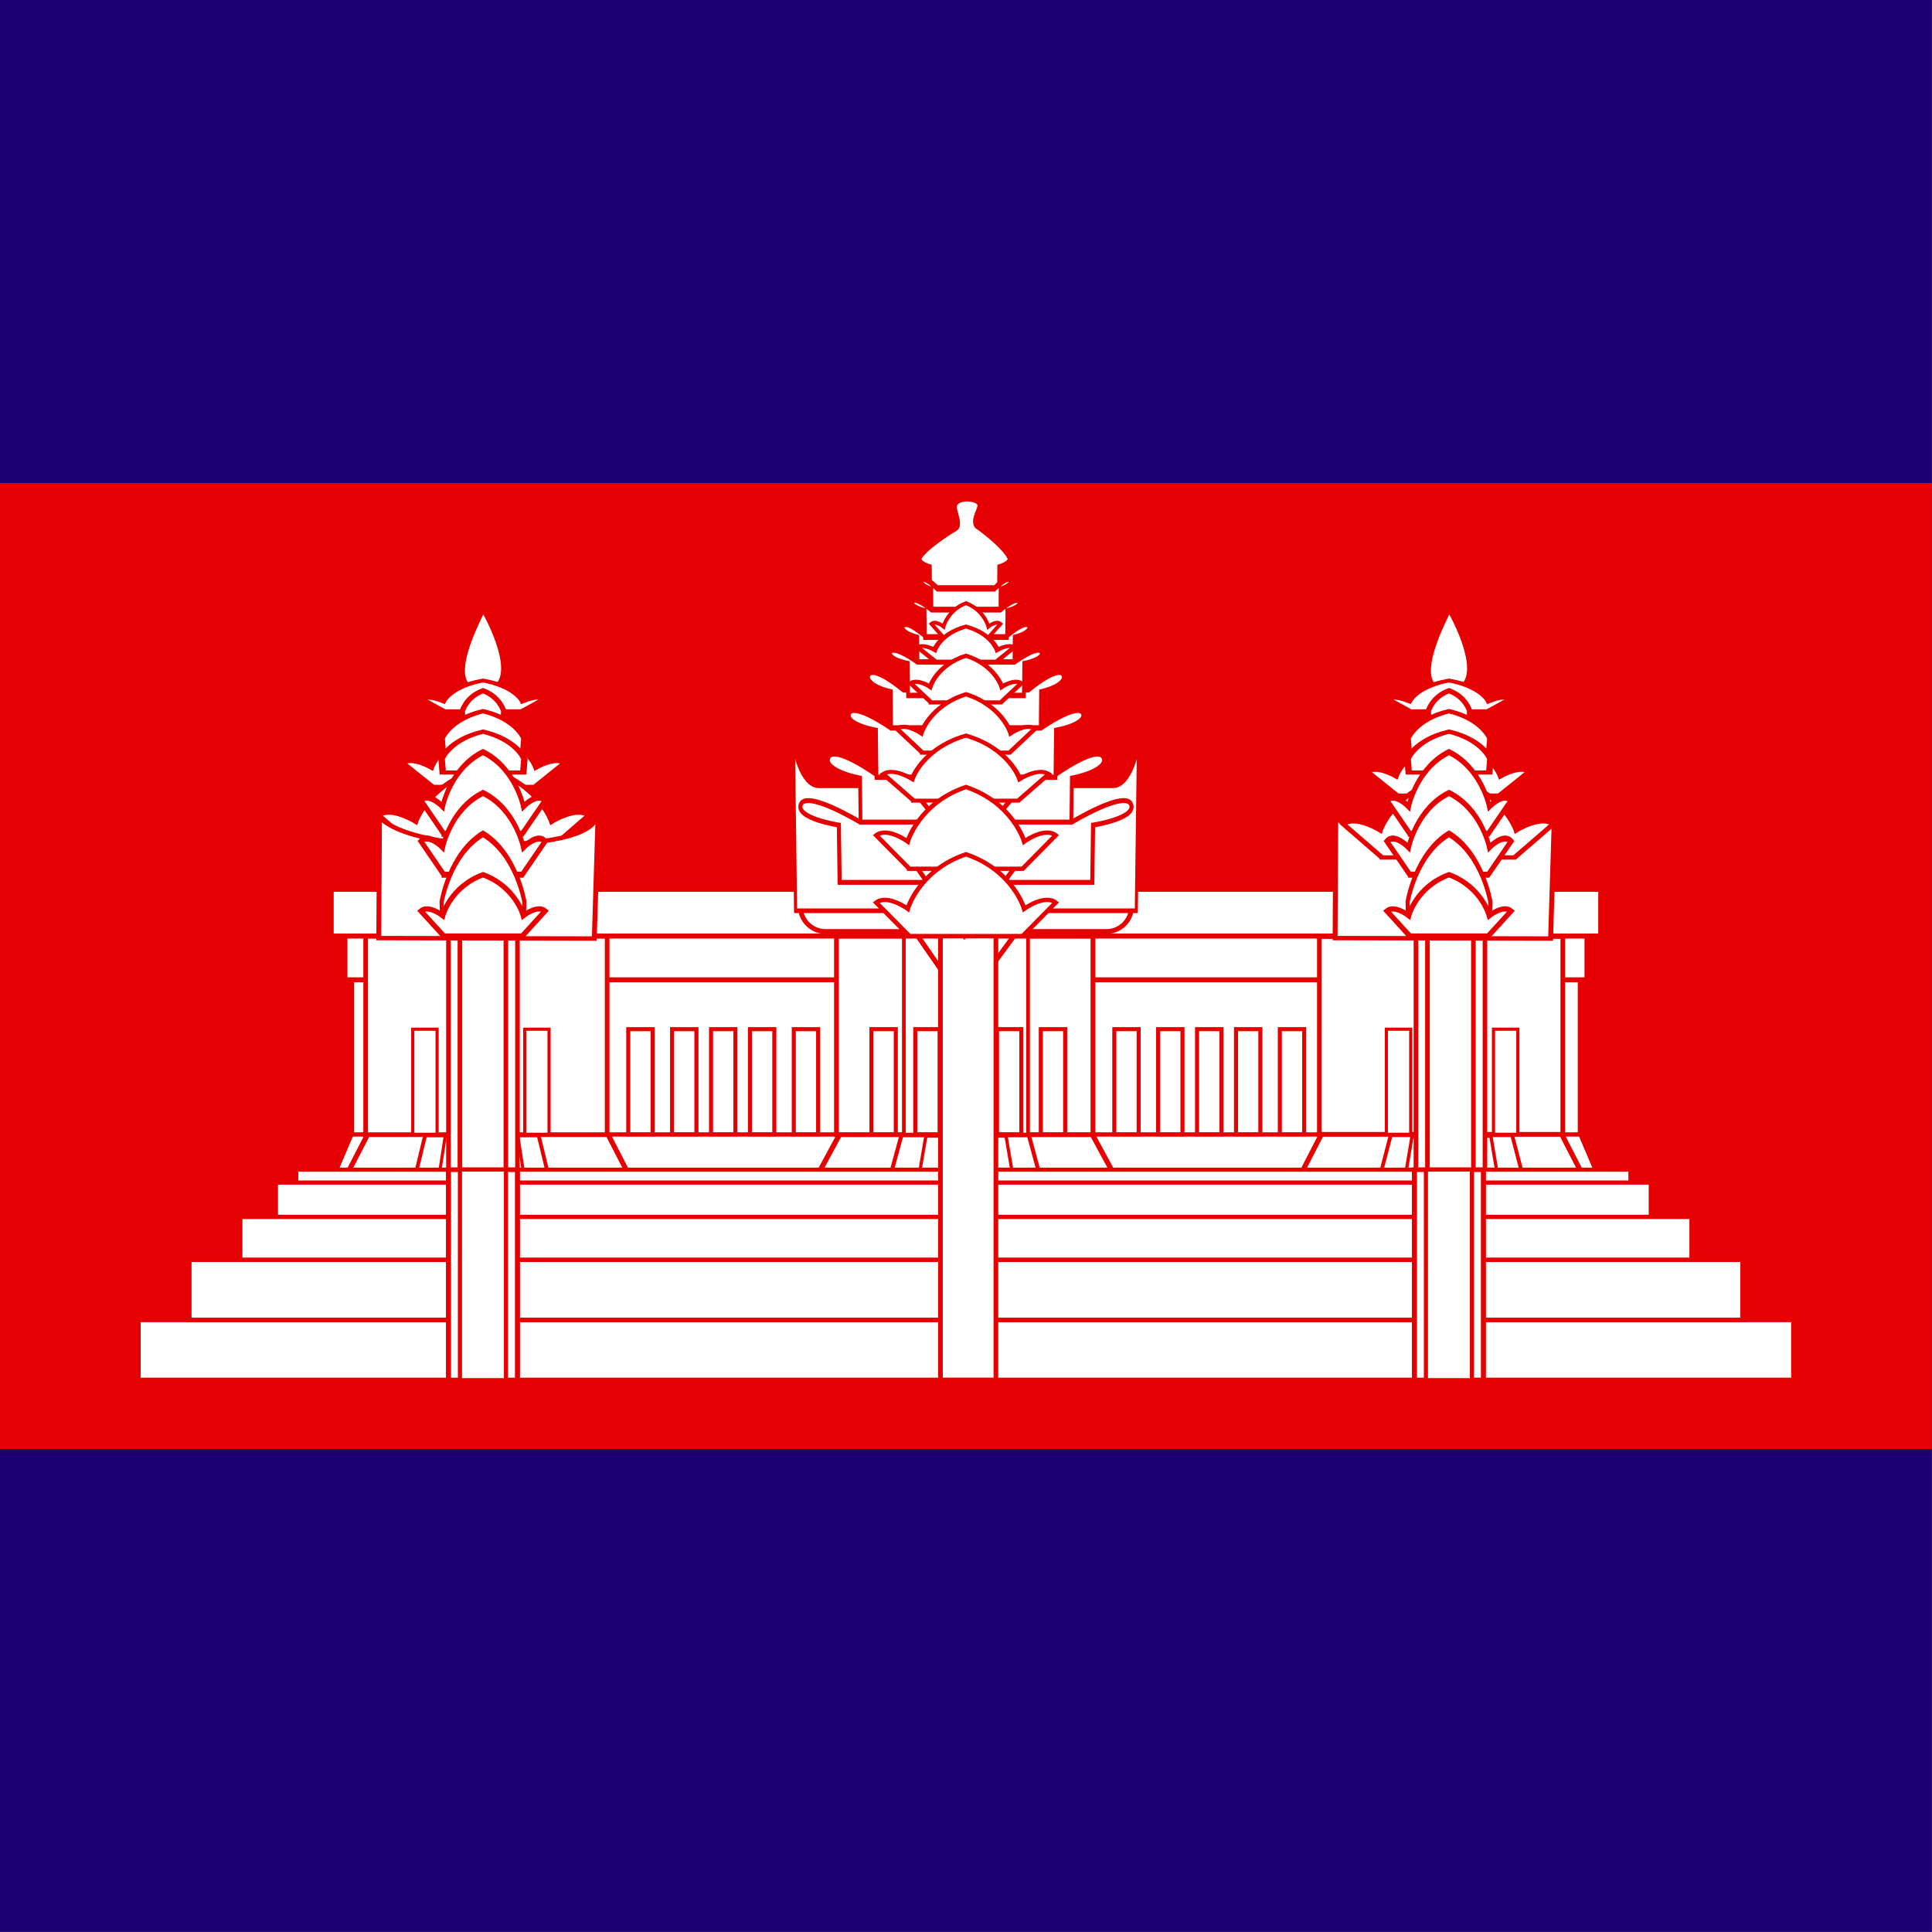
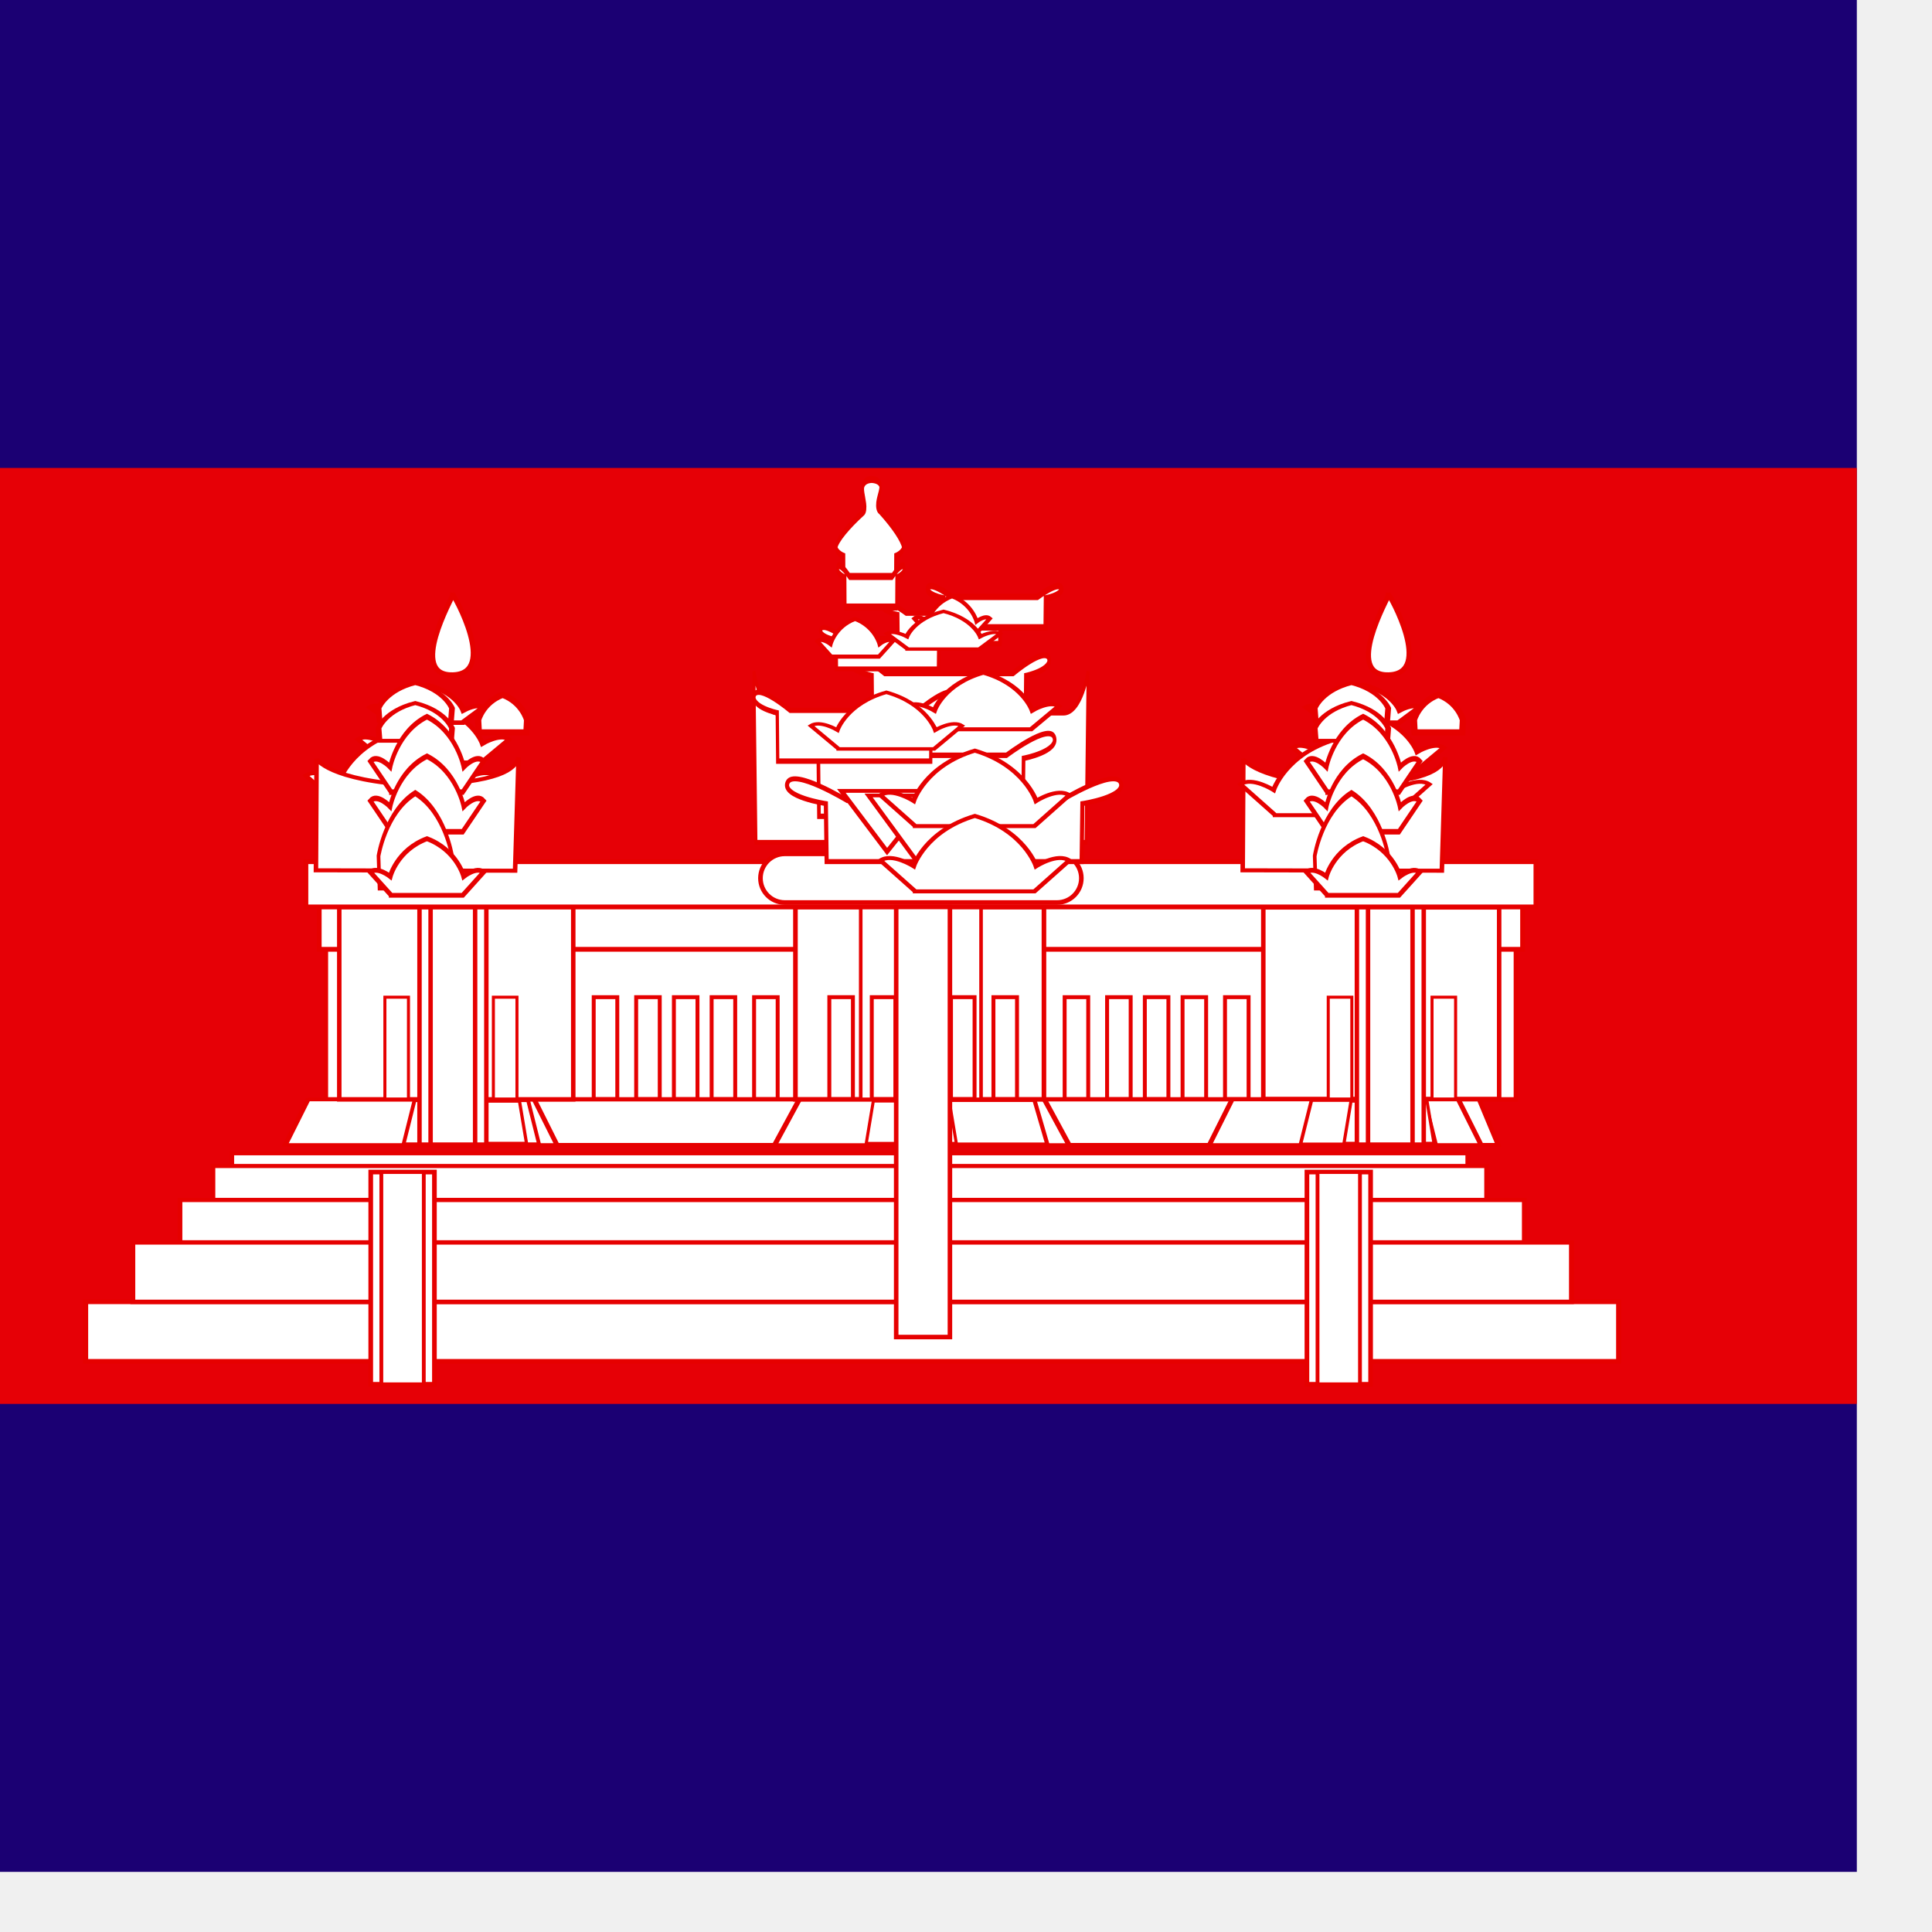
- <svg xmlns="http://www.w3.org/2000/svg" id="svg548" height="512" width="512" version="1" y="0" x="0">
-   <defs id="defs550">
-     <clipPath id="clipPath5627" clipPathUnits="userSpaceOnUse">
-       <rect id="rect5629" fill-opacity="0.67" height="496.06" width="496.06" y="-0" x="124.02" />
+ <svg xmlns="http://www.w3.org/2000/svg" height="512" width="512" version="1">
+   <defs>
+     <clipPath id="a">
+       <path fill-opacity=".67" d="M124.02 0h496.06v496.06H124.02z" />
    </clipPath>
  </defs>
-   <g id="flag" fill-rule="evenodd" clip-path="url(#clipPath5627)" transform="matrix(1.0321 0 0 1.0321 -128 .000045636)">
-     <rect id="rect815" height="496.06" width="744.09" y="-0" x="0" stroke-width="1pt" fill="#1b0073" />
-     <rect id="rect837" height="248.03" width="744.09" y="124.02" x="0" stroke-width="1pt" fill="#e60006" />
-     <g id="g1595" stroke="#e60000" fill="#fff" transform="translate(0 .00017548)">
-       <rect id="rect1035" transform="translate(0 354.33)" height="50.992" width="315.35" y="-113.98" x="214.37" stroke-width="1.17" />
-       <path id="path632" d="m220 280-5 15h320l-5-15h-310z" transform="matrix(1.0187 0 0 .79988 -9.9654 67.378)" stroke-width="1.25" />
-       <path id="path982" d="m245 280-5 15h60l-5-15h-50z" transform="matrix(1.2359 0 0 .79988 160.47 67.379)" stroke-width="1.123" />
-       <path id="path983" d="m245 280-5 15h60l-5-15h-50z" transform="matrix(.62245 0 0 .79988 328.64 67.379)" stroke-width="1.52" />
-       <path id="path984" d="m245 280-5 15h60l-5-15h-50z" transform="matrix(.40229 0 0 .79988 388.1 67.379)" stroke-width="2.024" />
-       <path id="path636" d="m245 280-5 15h60l-5-15h-50z" transform="matrix(1.2992 0 0 .79988 21.26 67.378)" stroke-width="1.098" />
-       <rect id="rect976" height="11.998" width="318.9" y="239.58" x="212.6" stroke-width=".949pt" />
-       <g id="g1527">
-         <rect id="rect1001" transform="translate(0 354.33)" height="50.792" width="62.5" y="-113.87" x="462.79" stroke-width=".893pt" />
-         <rect id="rect637" transform="translate(0 354.33)" height="26.986" width="6.25" y="-90.068" x="507.5" stroke-width=".805" />
-         <rect id="rect639" transform="translate(0 354.33)" height="26.986" width="6.25" y="-90.068" x="480" stroke-width=".805" />
+   <g fill-rule="evenodd" clip-path="url(#a)" transform="matrix(1 0 0 1 -128 0)">
+     <path fill="#1b0073" d="M0 0h744.09v496.06H0z" />
+     <path fill="#e60006" d="M0 124.02h744.09v248.03H0z" />
+     <g stroke="#e60000" fill="#fff">
+       <path stroke-width="1.17" d="M214.37 240.35h315.35v50.992H214.37z" />
+       <path d="M220 280l-5 15h320l-5-15H220z" transform="matrix(1 0 0 .8 -10 67.4)" stroke-width="1.25" />
+       <path d="M245 280l-5 15h60l-5-15h-50z" transform="matrix(1.2 0 0 .8 160.5 67.4)" stroke-width="1.123" />
+       <path d="M245 280l-5 15h60l-5-15h-50z" transform="matrix(.6 0 0 .8 328.6 67.4)" stroke-width="1.52" />
+       <path d="M245 280l-5 15h60l-5-15h-50z" transform="matrix(.4 0 0 .8 388.1 67.4)" stroke-width="2.024" />
+       <path d="M245 280l-5 15h60l-5-15h-50z" transform="matrix(1.3 0 0 .8 21.3 67.4)" stroke-width="1.098" />
+       <path stroke-width="1.265" d="M212.6 239.58h318.9v11.998H212.6z" />
+       <path stroke-width="1.191" d="M462.79 240.46h62.5v50.792h-62.5z" />
+       <path stroke-width=".805" d="M507.5 264.262h6.25v26.986h-6.25zM480 264.262h6.25v26.986H480z" />
+       <path d="M245 280l-5 15h60l-5-15h-50z" transform="matrix(.7 0 0 .8 195.6 67.4)" stroke-width="1.554" />
+       <path d="M245 280l-5 15h60l-5-15h-50z" transform="matrix(.4 0 0 .8 261.5 67.4)" stroke-width="1.956" />
+       <path stroke-width="1.225" d="M338.8 240.35h65.854v50.992H338.8z" />
+       <path stroke-width="1.04" d="M391.27 264.258h6.25v26.986h-6.25zM347.78 264.255h6.254v26.986h-6.254z" />
+       <path stroke-width=".95" d="M356.1 228.01h31.89v63.32H356.1z" />
+       <path stroke-width="1.04" d="M380.02 264.256h6.25v26.986h-6.25zM359.03 264.257h6.254v26.986h-6.254z" />
+       <path d="M358.18 217.13l13.47 22.98 14.265-22.98H358.18z" transform="matrix(1 0 0 .8 0 54.4)" stroke-width="1pt" />
+       <path stroke-width="1.179" d="M487.59 240.35h17.717v62.99H487.59z" />
+       <path stroke-width="1.178" d="M490.54 240.35h11.8v62.99h-11.8z" />
+       <g>
+         <path d="M245 280l-5 15h60l-5-15h-50z" transform="matrix(1.2 0 0 .8 -84.4 67.4)" stroke-width="1.123" />
+         <path d="M245 280l-5 15h60l-5-15h-50z" transform="matrix(.6 0 0 .8 90.9 67.4)" stroke-width="1.637" />
+         <path d="M245 280l-5 15h60l-5-15h-50z" transform="matrix(.4 0 0 .8 147.6 67.4)" stroke-width="2.049" />
+         <path stroke-width="1.189" d="M217.91 240.35h62.008v50.992H217.91z" />
+         <path stroke-width=".805" d="M230 264.264h6.25v26.986H230zM258.75 264.265H265v26.986h-6.25z" />
+         <path stroke-width="1.179" d="M239.17 240.35h17.717v62.99H239.17z" />
+         <path stroke-width="1.178" d="M242.11 240.35h11.8v62.99h-11.8z" />
      </g>
-       <g id="g1517">
-         <path id="path637" d="m245 280-5 15h60l-5-15h-50z" transform="matrix(.65261 0 0 .79988 195.63 67.378)" stroke-width="1.554" />
-         <path id="path638" d="m245 280-5 15h60l-5-15h-50z" transform="matrix(.40931 0 0 .79988 261.53 67.378)" stroke-width="1.956" />
-         <rect id="rect1003" transform="translate(0 354.33)" height="50.992" width="65.854" y="-113.98" x="338.8" stroke-width=".919pt" />
-         <rect id="rect683" transform="translate(0 354.33)" height="26.986" width="6.25" y="-90.072" x="391.27" stroke-width="1.04" />
-         <rect id="rect686" transform="translate(0 354.33)" height="26.986" width="6.254" y="-90.075" x="347.78" stroke-width="1.04" />
-         <rect id="rect687" transform="translate(0 354.33)" height="63.32" width="31.89" y="-126.32" x="356.1" stroke-width=".713pt" />
-         <rect id="rect684" transform="translate(0 354.33)" height="26.986" width="6.25" y="-90.074" x="380.02" stroke-width="1.04" />
-         <rect id="rect685" transform="translate(0 354.33)" height="26.986" width="6.254" y="-90.073" x="359.03" stroke-width="1.04" />
-         <path id="path759" d="m358.18 217.13 13.471 22.98 14.264-22.98h-27.735z" transform="matrix(1 0 0 .84654 0 54.377)" stroke-width="1pt" />
-       </g>
-       <rect id="rect1033" transform="translate(0 354.33)" height="62.99" width="17.717" y="-113.98" x="487.59" stroke-width="1.179" />
-       <rect id="rect1034" transform="translate(0 354.33)" height="62.99" width="11.799" y="-113.98" x="490.54" stroke-width="1.178" />
-       <g id="g1508">
-         <path id="path635" d="m245 280-5 15h60l-5-15h-50z" transform="matrix(1.236 0 0 .79988 -84.448 67.379)" stroke-width="1.123" />
-         <path id="path634" d="m245 280-5 15h60l-5-15h-50z" transform="matrix(.5811 0 0 .79988 90.856 67.379)" stroke-width="1.637" />
-         <path id="path633" d="m245 280-5 15h60l-5-15h-50z" transform="matrix(.37077 0 0 .79988 147.56 67.379)" stroke-width="2.049" />
-         <rect id="rect1000" transform="translate(0 354.33)" height="50.992" width="62.008" y="-113.98" x="217.91" stroke-width=".892pt" />
-         <rect id="rect635" transform="translate(0 354.33)" height="26.986" width="6.25" y="-90.066" x="230" stroke-width=".805" />
-         <rect id="rect638" transform="translate(0 354.33)" height="26.986" width="6.25" y="-90.065" x="258.75" stroke-width=".805" />
-         <rect id="rect986" transform="translate(0 354.33)" height="62.99" width="17.717" y="-113.98" x="239.17" stroke-width="1.179" />
-         <rect id="rect987" transform="translate(0 354.33)" height="62.99" width="11.799" y="-113.98" x="242.11" stroke-width="1.178" />
-       </g>
-       <rect id="rect726" height="11.998" width="325.98" y="228.35" x="209.06" stroke-width=".959pt" />
-       <g id="g598" transform="matrix(1 0 0 .84654 0 54.377)">
-         <g id="g557" transform="matrix(1.0466 0 0 1.0413 -36.796 -6.024)">
-           <rect id="rect551" height="17.5" width="406.25" y="328.56" x="187.5" stroke-width="1pt" />
-           <rect id="rect556" height="17.5" width="327.5" y="284.81" x="226.25" stroke-width=".898pt" />
-           <rect id="rect555" height="17.5" width="337.5" y="288.56" x="221.25" stroke-width=".911pt" />
-           <rect id="rect552" height="17.5" width="406.25" y="328.56" x="187.5" stroke-width="1pt" />
-           <rect id="rect554" height="17.5" width="356.25" y="298.56" x="212.5" stroke-width=".936pt" />
-           <rect id="rect553" height="17.5" width="381.25" y="311.06" x="200" stroke-width=".969pt" />
+       <path stroke-width="1.279" d="M209.06 228.35h325.98v11.998H209.06z" />
+       <g>
+         <path stroke-width="1pt" d="M187.5 328.56h406.25v17.5H187.5z" transform="matrix(1 0 0 .9 -36.8 49.3)" />
+         <path stroke-width="1.197" d="M226.25 284.81h327.5v17.5h-327.5z" transform="matrix(1 0 0 .9 -36.8 49.3)" />
+         <path stroke-width="1.215" d="M221.25 288.56h337.5v17.5h-337.5z" transform="matrix(1 0 0 .9 -36.8 49.3)" />
+         <path stroke-width="1pt" d="M187.5 328.56h406.25v17.5H187.5z" transform="matrix(1 0 0 .9 -36.8 49.3)" />
+         <path stroke-width="1.249" d="M212.5 298.56h356.25v17.5H212.5z" transform="matrix(1 0 0 .9 -36.8 49.3)" />
+         <path stroke-width="1.292" d="M200 311.06h381.25v17.5H200z" transform="matrix(1 0 0 .9 -36.8 49.3)" />
+         <g>
+           <path stroke-width="1.373" d="M287.5 283.56h18.75v62.5H287.5z" transform="matrix(.9 0 0 .9 -32.5 55.4)" />
+           <path stroke-width="1.009" d="M229.058 310.604h11.25v56.25h-11.25z" />
        </g>
-         <g id="g615" transform="matrix(.94488 0 0 1.0205 -32.48 1.1828)">
-           <rect id="rect613" height="62.5" width="18.75" y="283.56" x="287.5" stroke-width="1.03pt" />
-           <rect id="rect614" height="62.5" width="12.5" y="283.56" x="290.62" stroke-width=".841pt" />
-         </g>
-         <g id="g621" transform="matrix(.94488 0 0 1.0205 215.55 1.1831)">
-           <rect id="rect622" height="62.5" width="18.75" y="283.56" x="287.5" stroke-width="1.03pt" />
-           <rect id="rect623" height="62.5" width="12.5" y="283.56" x="290.62" stroke-width=".841pt" />
-         </g>
-         <rect id="rect993" height="0" width="60.029" y="344.61" x="290.25" stroke-width="1.196" />
-         <rect id="rect995" height="0" width="60.029" y="344.61" x="290.25" stroke-width="1.196" />
-         <rect id="rect996" height="0" width="60.029" y="266.91" x="112.96" stroke-width="1.196" />
-         <rect id="rect997" height="0" width="60.029" y="233.97" x="32.825" stroke-width="1.196" />
-       </g>
-       <rect id="rect626" height="113.98" width="14.239" y="240.35" x="365.5" stroke-width="1.201" />
-       <g id="g1531">
-         <path id="path801" d="m217.92 220.3 0.184-36.915s3.362 7.236 29.512 8.821c24.749-0.937 28.848-5.362 29.969-9.284l-1.025 37.515-58.64-0.137z" transform="matrix(.94365 0 0 .84654 261.19 54.377)" stroke-width="1pt" />
-         <g id="g892" transform="translate(246.55 2.2413)">
-           <path id="path893" d="m330.92 208.56-18.42-20.45c6.141-5.303 17.543 3.789 17.543 3.789s6.14-23.485 32.457-33.334c26.316 9.849 32.456 33.334 32.456 33.334s11.403-9.092 17.544-3.789l-18.422 20.455h-63.157z" transform="matrix(.41468 0 0 .29996 99.014 139.48)" stroke-width="3.528" />
-           <path id="path894" d="m330.92 208.56-18.42-20.45c6.141-5.303 17.543 3.789 17.543 3.789s6.14-23.485 32.457-33.334c26.316 9.849 32.456 33.334 32.456 33.334s11.403-9.092 17.544-3.789l-18.422 20.455h-63.157z" transform="matrix(.53908 0 0 .41994 53.919 130.35)" stroke-width="2.615" />
-         </g>
-         <g id="g727" transform="matrix(1.0205 0 0 1.1198 221.61 77.956)">
-           <path id="path728" d="m0 280.52c0.792 0 30.112 52.301 0 53.093-30.112 0.793 0-51.508 0-53.093z" transform="matrix(.3866 0 0 .35309 268.92 -29.035)" stroke-width="3.383" />
-           <path id="path729" d="m330.92 208.56-18.42-20.45c6.141-5.303 17.543 3.789 17.543 3.789s6.14-23.485 32.457-33.334c26.316 9.849 32.456 33.334 32.456 33.334s11.403-9.092 17.544-3.789l-18.422 20.455h-63.157z" transform="matrix(.3125 0 0 .14062 155.67 64.124)" stroke-width="5.963" />
-           <path id="path730" d="m330.92 208.56l-0.878-16.666s6.14-23.485 32.457-33.334c26.316 9.849 32.456 33.334 32.456 33.334l-0.878 16.666h-63.157z" transform="matrix(.16047 0 0 .14062 210.78 66.467)" stroke-width="8.321" />
-           <path id="path731" d="m330.92 208.56l-0.878-16.666s6.14-23.485 32.457-33.334c26.316 9.849 32.456 33.334 32.456 33.334l-0.878 16.666h-63.157z" transform="matrix(.32094 0 0 .1875 152.61 63.722)" stroke-width="5.096" />
-           <path id="path732" d="m330.92 208.56l-0.878-16.666s6.14-23.485 32.457-33.334c26.316 9.849 32.456 33.334 32.456 33.334l-0.878 16.666h-63.157z" transform="matrix(.32094 0 0 .1875 152.61 68.41)" stroke-width="5.096" />
-           <path id="path733" d="m330.92 208.56-18.42-20.45c6.141-5.303 17.543 3.789 17.543 3.789s6.14-23.485 32.457-33.334c26.316 9.849 32.456 33.334 32.456 33.334s11.403-9.092 17.544-3.789l-18.422 20.455h-63.157z" transform="matrix(.3125 0 0 .375 155.67 43.367)" stroke-width="3.651" />
-           <path id="path734" d="m330.92 208.56-18.42-20.45c6.141-5.303 17.543 3.789 17.543 3.789s6.14-23.485 32.457-33.334c26.316 9.849 32.456 33.334 32.456 33.334s11.403-9.092 17.544-3.789l-18.422 20.455h-63.157z" transform="matrix(.3125 0 0 .375 155.67 52.742)" stroke-width="3.651" />
-           <path id="path735" d="m330.92 208.56l-0.878-16.666s6.14-23.485 32.457-33.334c26.316 9.849 32.456 33.334 32.456 33.334l-0.878 16.666h-63.157z" transform="matrix(.32094 0 0 .46875 152.61 47.251)" stroke-width="3.223" />
-           <path id="path736" d="m330.92 208.56-18.42-20.45c6.141-5.303 17.543 3.789 17.543 3.789s6.14-23.485 32.457-33.334c26.316 9.849 32.456 33.334 32.456 33.334s11.403-9.092 17.544-3.789l-18.422 20.455h-63.157z" transform="matrix(.3125 0 0 .28125 155.67 86.357)" stroke-width="4.216" />
+         <g>
+           <path stroke-width="1.373" d="M287.5 283.56h18.75v62.5H287.5z" transform="matrix(.9 0 0 .9 215.6 55.4)" />
+           <path stroke-width="1.009" d="M477.158 310.604h11.25v56.25h-11.25z" />
        </g>
      </g>
-       <g id="g1546">
-         <g id="g889" transform="translate(-1.1207 -.000015259)">
-           <path id="path874" d="m330.92 208.56-18.42-20.45c6.141-5.303 17.543 3.789 17.543 3.789s6.14-23.485 32.457-33.334c26.316 9.849 32.456 33.334 32.456 33.334s11.403-9.092 17.544-3.789l-18.422 20.455h-63.157z" transform="matrix(.41468 0 0 .29996 99.014 139.48)" stroke-width="3.528" />
-           <path id="path879" d="m330.92 208.56-18.42-20.45c6.141-5.303 17.543 3.789 17.543 3.789s6.14-23.485 32.457-33.334c26.316 9.849 32.456 33.334 32.456 33.334s11.403-9.092 17.544-3.789l-18.422 20.455h-63.157z" transform="matrix(.53908 0 0 .41994 53.919 130.35)" stroke-width="2.615" />
-         </g>
-         <path id="path800" d="m217.92 220.3 0.184-36.915s3.362 7.236 29.512 8.821c24.749-0.937 28.848-5.362 29.969-9.284l-1.025 37.515-58.64-0.137z" transform="matrix(.94365 0 0 .84654 15.641 54.377)" stroke-width="1pt" />
-         <g id="g603" transform="matrix(1.0205 0 0 1.1198 -26.424 77.956)">
-           <path id="path583" d="m0 280.52c0.792 0 30.112 52.301 0 53.093-30.112 0.793 0-51.508 0-53.093z" transform="matrix(.3866 0 0 .35309 268.92 -29.035)" stroke-width="3.383" />
-           <path id="path582" d="m330.92 208.56-18.42-20.45c6.141-5.303 17.543 3.789 17.543 3.789s6.14-23.485 32.457-33.334c26.316 9.849 32.456 33.334 32.456 33.334s11.403-9.092 17.544-3.789l-18.422 20.455h-63.157z" transform="matrix(.3125 0 0 .14062 155.67 64.124)" stroke-width="5.963" />
-           <path id="path581" d="m330.92 208.56l-0.878-16.666s6.14-23.485 32.457-33.334c26.316 9.849 32.456 33.334 32.456 33.334l-0.878 16.666h-63.157z" transform="matrix(.16047 0 0 .14062 210.78 66.467)" stroke-width="8.321" />
-           <path id="path580" d="m330.92 208.56l-0.878-16.666s6.14-23.485 32.457-33.334c26.316 9.849 32.456 33.334 32.456 33.334l-0.878 16.666h-63.157z" transform="matrix(.32094 0 0 .1875 152.61 63.722)" stroke-width="5.096" />
-           <path id="path579" d="m330.92 208.56l-0.878-16.666s6.14-23.485 32.457-33.334c26.316 9.849 32.456 33.334 32.456 33.334l-0.878 16.666h-63.157z" transform="matrix(.32094 0 0 .1875 152.61 68.41)" stroke-width="5.096" />
-           <path id="path576" d="m330.92 208.56-18.42-20.45c6.141-5.303 17.543 3.789 17.543 3.789s6.14-23.485 32.457-33.334c26.316 9.849 32.456 33.334 32.456 33.334s11.403-9.092 17.544-3.789l-18.422 20.455h-63.157z" transform="matrix(.3125 0 0 .375 155.67 43.367)" stroke-width="3.651" />
-           <path id="path575" d="m330.92 208.56-18.42-20.45c6.141-5.303 17.543 3.789 17.543 3.789s6.14-23.485 32.457-33.334c26.316 9.849 32.456 33.334 32.456 33.334s11.403-9.092 17.544-3.789l-18.422 20.455h-63.157z" transform="matrix(.3125 0 0 .375 155.67 52.742)" stroke-width="3.651" />
-           <path id="path578" d="m330.92 208.56l-0.878-16.666s6.14-23.485 32.457-33.334c26.316 9.849 32.456 33.334 32.456 33.334l-0.878 16.666h-63.157z" transform="matrix(.32094 0 0 .46875 152.61 47.251)" stroke-width="3.223" />
-           <path id="path574" d="m330.92 208.56-18.42-20.45c6.141-5.303 17.543 3.789 17.543 3.789s6.14-23.485 32.457-33.334c26.316 9.849 32.456 33.334 32.456 33.334s11.403-9.092 17.544-3.789l-18.422 20.455h-63.157z" transform="matrix(.3125 0 0 .28125 155.67 86.357)" stroke-width="4.216" />
+       <path stroke-width="1.201" d="M365.5 240.35h14.24v113.98H365.5z" />
+       <g>
+         <path d="M217.92 220.3l.184-36.915s3.362 7.236 29.512 8.82c24.75-.936 28.848-5.36 29.97-9.283l-1.026 37.515-58.64-.137z" transform="matrix(.9 0 0 .8 261.2 54.4)" stroke-width="1pt" />
+         <path d="M330.92 208.56l-18.42-20.45c6.14-5.303 17.543 3.79 17.543 3.79s6.14-23.486 32.457-33.335c26.316 9.85 32.456 33.334 32.456 33.334s11.403-9.093 17.544-3.79l-18.422 20.455H330.92z" transform="matrix(.4 0 0 .3 345.6 141.7)" stroke-width="3.528" />
+         <path d="M330.92 208.56l-18.42-20.45c6.14-5.303 17.543 3.79 17.543 3.79s6.14-23.486 32.457-33.335c26.316 9.85 32.456 33.334 32.456 33.334s11.403-9.093 17.544-3.79l-18.422 20.455H330.92z" transform="matrix(.5 0 0 .4 300.5 132.6)" stroke-width="2.615" />
+         <g>
+           <path d="M0 280.52c.792 0 30.112 52.3 0 53.093-30.112.793 0-51.508 0-53.093z" transform="matrix(.4 0 0 .4 496 45.4)" stroke-width="3.383" />
+           <path d="M330.92 208.56l-18.42-20.45c6.14-5.303 17.543 3.79 17.543 3.79s6.14-23.486 32.457-33.335c26.316 9.85 32.456 33.334 32.456 33.334s11.403-9.093 17.544-3.79l-18.422 20.455H330.92z" transform="matrix(.3 0 0 .2 380.5 149.8)" stroke-width="5.963" />
+           <path d="M330.92 208.56l-.878-16.666s6.14-23.485 32.457-33.334c26.315 9.85 32.455 33.334 32.455 33.334l-.878 16.666H330.92z" transform="matrix(.2 0 0 .2 436.7 152.4)" stroke-width="8.321" />
+           <path d="M330.92 208.56l-.878-16.666s6.14-23.485 32.457-33.334c26.315 9.85 32.455 33.334 32.455 33.334l-.878 16.666H330.92z" transform="matrix(.3 0 0 .2 377.4 149.3)" stroke-width="5.096" />
+           <path d="M330.92 208.56l-.878-16.666s6.14-23.485 32.457-33.334c26.315 9.85 32.455 33.334 32.455 33.334l-.878 16.666H330.92z" transform="matrix(.3 0 0 .2 377.4 154.6)" stroke-width="5.096" />
+           <path d="M330.92 208.56l-18.42-20.45c6.14-5.303 17.543 3.79 17.543 3.79s6.14-23.486 32.457-33.335c26.316 9.85 32.456 33.334 32.456 33.334s11.403-9.093 17.544-3.79l-18.422 20.455H330.92z" transform="matrix(.3 0 0 .4 380.5 126.5)" stroke-width="3.651" />
+           <path d="M330.92 208.56l-18.42-20.45c6.14-5.303 17.543 3.79 17.543 3.79s6.14-23.486 32.457-33.335c26.316 9.85 32.456 33.334 32.456 33.334s11.403-9.093 17.544-3.79l-18.422 20.455H330.92z" transform="matrix(.3 0 0 .4 380.5 137)" stroke-width="3.651" />
+           <path d="M330.92 208.56l-.878-16.666s6.14-23.485 32.457-33.334c26.315 9.85 32.455 33.334 32.455 33.334l-.878 16.666H330.92z" transform="matrix(.3 0 0 .5 377.4 130.9)" stroke-width="3.223" />
+           <path d="M330.92 208.56l-18.42-20.45c6.14-5.303 17.543 3.79 17.543 3.79s6.14-23.486 32.457-33.335c26.316 9.85 32.456 33.334 32.456 33.334s11.403-9.093 17.544-3.79l-18.422 20.455H330.92z" transform="matrix(.3 0 0 .3 380.5 174.7)" stroke-width="4.216" />
        </g>
      </g>
-       <g id="g1561">
-         <rect id="rect901" ry="6.449" height="12.898" width="85.039" y="226.28" x="329.53" stroke-width="1.226" />
-         <path id="path900" d="m353.24-212.6 1.093-56.693s-3.28 13.906-13.123 13.906h-150.92c-9.843 0-13.124-13.906-13.124-13.906l1.093 56.693h174.98z" transform="matrix(0.5 0 0 0.75 239.17 393.31)" stroke-width="1.579" />
-         <g id="g860" transform="translate(-.000043591 -7.7902)">
-           <path id="path807" d="m510.49 70.219 0.41-25.609s23.557-2.998 20.288-9.332c-3.27-6.333-31.604 7.986-31.604 7.986h-113.34s-28.335-14.319-31.604-7.986c-3.269 6.333 20.288 9.332 20.288 9.332l0.408 25.609h135.15z" transform="matrix(0.4 0 0 .57434 194.88 182.02)" stroke-width="2.4" />
-           <path id="path806" d="m510.49 70.219 0.41-25.609s23.557-2.998 20.288-9.332c-3.27-6.333-31.604 7.986-31.604 7.986h-113.34s-28.335-14.319-31.604-7.986c-3.269 6.333 20.288 9.332 20.288 9.332l0.408 25.609h135.15z" transform="matrix(0.48 0 0 .57434 159.45 194.02)" stroke-width="2.19" />
-           <path id="path814" d="m510.49 70.219 0.41-25.609s23.557-2.998 20.288-9.332c-3.27-6.333-27.29-18.36-61.81-31.08-24.29-5.905 31.26-26.346-21.07-27.709-48.02 0.757-5.42 23.318-21.07 28.618-38.84 11.81-69.33 23.838-72.6 30.171-3.27 6.334 20.29 9.332 20.29 9.332l0.408 25.609h135.15z" transform="matrix(.12985 0 0 .26106 314.17 141.87)" stroke-width="6.247" />
-           <path id="path808" d="m510.49 70.219 0.41-25.609s23.557-2.998 20.288-9.332c-3.27-6.333-31.604 7.986-31.604 7.986h-113.34s-28.335-14.319-31.604-7.986c-3.269 6.333 20.288 9.332 20.288 9.332l0.408 25.609h135.15z" transform="matrix(.28332 0 0 .46992 246.55 164.54)" stroke-width="3.152" />
-           <path id="path809" d="m510.49 70.219 0.41-25.609s23.557-2.998 20.288-9.332c-3.27-6.333-31.604 7.986-31.604 7.986h-113.34s-28.335-14.319-31.604-7.986c-3.269 6.333 20.288 9.332 20.288 9.332l0.408 25.609h135.15z" transform="matrix(.34 0 0 .46992 221.46 174.36)" stroke-width="2.877" />
-           <path id="path810" d="m510.49 70.219 0.41-25.609s23.557-2.998 20.288-9.332c-3.27-6.333-31.604 7.986-31.604 7.986h-113.34s-28.335-14.319-31.604-7.986c-3.269 6.333 20.288 9.332 20.288 9.332l0.408 25.609h135.15z" transform="matrix(.18333 0 0 .31908 290.85 157.28)" stroke-width="4.755" />
-           <path id="path811" d="m510.49 70.219 0.41-25.609s23.557-2.998 20.288-9.332c-3.27-6.333-31.604 7.986-31.604 7.986h-113.34s-28.335-14.319-31.604-7.986c-3.269 6.333 20.288 9.332 20.288 9.332l0.408 25.609h135.15z" transform="matrix(.22 0 0 .31908 274.61 163.95)" stroke-width="4.341" />
-           <path id="path812" d="m510.49 70.219 0.41-25.609s23.557-2.998 20.288-9.332c-3.27-6.333-31.604 7.986-31.604 7.986h-113.34s-28.335-14.319-31.604-7.986c-3.269 6.333 20.288 9.332 20.288 9.332l0.408 25.609h135.15z" transform="matrix(.12985 0 0 .26106 314.53 147.57)" stroke-width="6.247" />
-           <path id="path813" d="m510.49 70.219 0.41-25.609s23.557-2.998 20.288-9.332c-3.27-6.333-31.604 7.986-31.604 7.986h-113.34s-28.335-14.319-31.604-7.986c-3.269 6.333 20.288 9.332 20.288 9.332l0.408 25.609h135.15z" transform="matrix(.15583 0 0 .26106 303.03 153.03)" stroke-width="5.702" />
-         </g>
-         <g id="g789" transform="matrix(1 0 0 .84654 -.00003849 54.377)">
-           <path id="path767" d="m330.92 208.56-18.42-20.45c6.141-5.303 17.543 3.789 17.543 3.789s6.14-23.485 32.457-33.334c26.316 9.849 32.456 33.334 32.456 33.334s11.403-9.092 17.544-3.789l-18.422 20.455h-63.157z" transform="matrix(.17717 0 0 .2126 307.82 85.004)" stroke-width="5.444" />
-           <path id="path766" d="m330.92 208.56-18.42-20.45c6.141-5.303 17.543 3.789 17.543 3.789s6.14-23.485 32.457-33.334c26.316 9.849 32.456 33.334 32.456 33.334s11.403-9.092 17.544-3.789l-18.422 20.455h-63.157z" transform="matrix(.24803 0 0 .2126 282.14 92.09)" stroke-width="5.444" />
-           <path id="path765" d="m330.92 208.56-18.42-20.45c6.141-5.303 17.543 3.789 17.543 3.789s6.14-23.485 32.457-33.334c26.316 9.849 32.456 33.334 32.456 33.334s11.403-9.092 17.544-3.789l-18.422 20.455h-63.157z" transform="matrix(.28346 0 0 .28346 269.29 89.705)" stroke-width="4.41" />
-           <path id="path764" d="m330.92 208.56-18.42-20.45c6.141-5.303 17.543 3.789 17.543 3.789s6.14-23.485 32.457-33.334c26.316 9.849 32.456 33.334 32.456 33.334s11.403-9.092 17.544-3.789l-18.422 20.455h-63.157z" transform="matrix(.35433 0 0 .35433 243.6 90.155)" stroke-width="3.528" />
-           <path id="path762" d="m358.18 217.13 13.471 22.98 14.264-22.98h-27.735z" transform="matrix(.92308 0 0 .79602 28.619 3.7524)" stroke-width="1.458" />
-           <path id="path763" d="m330.92 208.56-18.42-20.45c6.141-5.303 17.543 3.789 17.543 3.789s6.14-23.485 32.457-33.334c26.316 9.849 32.456 33.334 32.456 33.334s11.403-9.092 17.544-3.789l-18.422 20.455h-63.157z" transform="matrix(.4252 0 0 .39487 217.91 96.262)" stroke-width="3.051" />
-           <path id="path760" d="m358.18 217.13 13.471 22.98 14.264-22.98h-27.735z" transform="translate(-.00012022 -20.422)" stroke-width="1.25" />
-           <path id="path761" d="m330.92 208.56-18.42-20.45c6.141-5.303 17.543 3.789 17.543 3.789s6.14-23.485 32.457-33.334c26.316 9.849 32.456 33.334 32.456 33.334s11.403-9.092 17.544-3.789l-18.422 20.455h-63.157z" transform="matrix(.46063 0 0 .49606 205.07 95.815)" stroke-width="2.615" />
-           <path id="path746" d="m330.92 208.56-18.42-20.45c6.141-5.303 17.543 3.789 17.543 3.789s6.14-23.485 32.457-33.334c26.316 9.849 32.456 33.334 32.456 33.334s11.403-9.092 17.544-3.789l-18.422 20.455h-63.157z" transform="matrix(.46063 0 0 .49606 205.07 116.22)" stroke-width="2.615" />
+       <g>
+         <path d="M330.92 208.56l-18.42-20.45c6.14-5.303 17.543 3.79 17.543 3.79s6.14-23.486 32.457-33.335c26.316 9.85 32.456 33.334 32.456 33.334s11.403-9.093 17.544-3.79l-18.422 20.455H330.92z" transform="matrix(.4 0 0 .3 97.9 139.5)" stroke-width="3.528" />
+         <path d="M330.92 208.56l-18.42-20.45c6.14-5.303 17.543 3.79 17.543 3.79s6.14-23.486 32.457-33.335c26.316 9.85 32.456 33.334 32.456 33.334s11.403-9.093 17.544-3.79l-18.422 20.455H330.92z" transform="matrix(.5 0 0 .4 52.8 130.3)" stroke-width="2.615" />
+         <path d="M217.92 220.3l.184-36.915s3.362 7.236 29.512 8.82c24.75-.936 28.848-5.36 29.97-9.283l-1.026 37.515-58.64-.137z" transform="matrix(.9 0 0 .8 15.6 54.4)" stroke-width="1pt" />
+         <g>
+           <path d="M0 280.52c.792 0 30.112 52.3 0 53.093-30.112.793 0-51.508 0-53.093z" transform="matrix(.4 0 0 .4 248 45.4)" stroke-width="3.383" />
+           <path d="M330.92 208.56l-18.42-20.45c6.14-5.303 17.543 3.79 17.543 3.79s6.14-23.486 32.457-33.335c26.316 9.85 32.456 33.334 32.456 33.334s11.403-9.093 17.544-3.79l-18.422 20.455H330.92z" transform="matrix(.3 0 0 .2 132.4 149.8)" stroke-width="5.963" />
+           <path d="M330.92 208.56l-.878-16.666s6.14-23.485 32.457-33.334c26.315 9.85 32.455 33.334 32.455 33.334l-.878 16.666H330.92z" transform="matrix(.2 0 0 .2 188.7 152.4)" stroke-width="8.321" />
+           <path d="M330.92 208.56l-.878-16.666s6.14-23.485 32.457-33.334c26.315 9.85 32.455 33.334 32.455 33.334l-.878 16.666H330.92z" transform="matrix(.3 0 0 .2 129.3 149.3)" stroke-width="5.096" />
+           <path d="M330.92 208.56l-.878-16.666s6.14-23.485 32.457-33.334c26.315 9.85 32.455 33.334 32.455 33.334l-.878 16.666H330.92z" transform="matrix(.3 0 0 .2 129.3 154.6)" stroke-width="5.096" />
+           <path d="M330.92 208.56l-18.42-20.45c6.14-5.303 17.543 3.79 17.543 3.79s6.14-23.486 32.457-33.335c26.316 9.85 32.456 33.334 32.456 33.334s11.403-9.093 17.544-3.79l-18.422 20.455H330.92z" transform="matrix(.3 0 0 .4 132.4 126.5)" stroke-width="3.651" />
+           <path d="M330.92 208.56l-18.42-20.45c6.14-5.303 17.543 3.79 17.543 3.79s6.14-23.486 32.457-33.335c26.316 9.85 32.456 33.334 32.456 33.334s11.403-9.093 17.544-3.79l-18.422 20.455H330.92z" transform="matrix(.3 0 0 .4 132.4 137)" stroke-width="3.651" />
+           <path d="M330.92 208.56l-.878-16.666s6.14-23.485 32.457-33.334c26.315 9.85 32.455 33.334 32.455 33.334l-.878 16.666H330.92z" transform="matrix(.3 0 0 .5 129.3 130.9)" stroke-width="3.223" />
+           <path d="M330.92 208.56l-18.42-20.45c6.14-5.303 17.543 3.79 17.543 3.79s6.14-23.486 32.457-33.335c26.316 9.85 32.456 33.334 32.456 33.334s11.403-9.093 17.544-3.79l-18.422 20.455H330.92z" transform="matrix(.3 0 0 .3 132.4 174.7)" stroke-width="4.216" />
        </g>
      </g>
-       <g id="g1584" stroke-width="1.04">
-         <rect id="rect644" transform="translate(0 354.33)" height="26.986" width="6.25" y="-90.07" x="285.34" />
-         <rect id="rect649" transform="translate(0 354.33)" height="26.986" width="6.25" y="-90.072" x="306.59" />
-         <rect id="rect650" transform="translate(0 354.33)" height="26.986" width="6.25" y="-90.073" x="296.59" />
-         <rect id="rect652" transform="translate(0 354.33)" height="26.986" width="6.25" y="-90.071" x="410.14" />
-         <rect id="rect653" transform="translate(0 354.33)" height="26.986" width="6.25" y="-90.073" x="452.64" />
-         <rect id="rect654" transform="translate(0 354.33)" height="26.986" width="6.25" y="-90.074" x="431.39" />
-         <rect id="rect655" transform="translate(0 354.33)" height="26.986" width="6.25" y="-90.075" x="421.39" />
-         <rect id="rect656" transform="translate(0 354.33)" height="26.986" width="6.25" y="-90.075" x="441.39" />
-         <rect id="rect648" transform="translate(0 354.33)" height="26.986" width="6.25" y="-90.071" x="327.84" />
-         <rect id="rect651" transform="translate(0 354.33)" height="26.986" width="6.25" y="-90.073" x="316.59" />
+       <g>
+         <rect ry="6.449" height="12.898" width="85.039" y="226.28" x="329.53" stroke-width="1.226" />
+         <path d="M353.24-212.6l1.093-56.693s-3.28 13.906-13.123 13.906H190.29c-9.843 0-13.124-13.906-13.124-13.906l1.093 56.693h174.98z" transform="matrix(.5 0 0 .8 239.2 393.3)" stroke-width="1.579" />
+         <path d="M510.49 70.22l.41-25.61s23.557-2.998 20.288-9.332c-3.27-6.333-31.604 7.986-31.604 7.986h-113.34s-28.335-14.32-31.604-7.986c-3.27 6.334 20.288 9.332 20.288 9.332l.408 25.61h135.15z" transform="matrix(.4 0 0 .6 194.9 174.2)" stroke-width="2.4" />
+         <path d="M510.49 70.22l.41-25.61s23.557-2.998 20.288-9.332c-3.27-6.333-31.604 7.986-31.604 7.986h-113.34s-28.335-14.32-31.604-7.986c-3.27 6.334 20.288 9.332 20.288 9.332l.408 25.61h135.15z" transform="matrix(.5 0 0 .6 159.4 186.2)" stroke-width="2.19" />
+         <path d="M510.49 70.22l.41-25.61s23.557-3 20.288-9.332c-3.27-6.333-27.29-18.36-61.81-31.08-24.29-5.905 31.26-26.346-21.07-27.71-48.02.758-5.42 23.32-21.07 28.62-38.84 11.81-69.33 23.837-72.6 30.17-3.27 6.334 20.29 9.332 20.29 9.332l.408 25.61h135.15z" transform="matrix(.1 0 0 .3 314.2 134.1)" stroke-width="6.247" />
+         <path d="M510.49 70.22l.41-25.61s23.557-2.998 20.288-9.332c-3.27-6.333-31.604 7.986-31.604 7.986h-113.34s-28.335-14.32-31.604-7.986c-3.27 6.334 20.288 9.332 20.288 9.332l.408 25.61h135.15z" transform="matrix(.3 0 0 .5 246.6 156.8)" stroke-width="3.152" />
+         <path d="M510.49 70.22l.41-25.61s23.557-2.998 20.288-9.332c-3.27-6.333-31.604 7.986-31.604 7.986h-113.34s-28.335-14.32-31.604-7.986c-3.27 6.334 20.288 9.332 20.288 9.332l.408 25.61h135.15z" transform="matrix(.3 0 0 .5 221.5 166.6)" stroke-width="2.877" />
+         <path d="M510.49 70.22l.41-25.61s23.557-2.998 20.288-9.332c-3.27-6.333-31.604 7.986-31.604 7.986h-113.34s-28.335-14.32-31.604-7.986c-3.27 6.334 20.288 9.332 20.288 9.332l.408 25.61h135.15z" transform="matrix(.2 0 0 .3 290.9 149.5)" stroke-width="4.755" />
+         <path d="M510.49 70.22l.41-25.61s23.557-2.998 20.288-9.332c-3.27-6.333-31.604 7.986-31.604 7.986h-113.34s-28.335-14.32-31.604-7.986c-3.27 6.334 20.288 9.332 20.288 9.332l.408 25.61h135.15z" transform="matrix(.2 0 0 .3 274.6 156.2)" stroke-width="4.341" />
+         <path d="M510.49 70.22l.41-25.61s23.557-2.998 20.288-9.332c-3.27-6.333-31.604 7.986-31.604 7.986h-113.34s-28.335-14.32-31.604-7.986c-3.27 6.334 20.288 9.332 20.288 9.332l.408 25.61h135.15z" transform="matrix(.1 0 0 .3 314.5 139.8)" stroke-width="6.247" />
+         <path d="M510.49 70.22l.41-25.61s23.557-2.998 20.288-9.332c-3.27-6.333-31.604 7.986-31.604 7.986h-113.34s-28.335-14.32-31.604-7.986c-3.27 6.334 20.288 9.332 20.288 9.332l.408 25.61h135.15z" transform="matrix(.2 0 0 .3 303 145.2)" stroke-width="5.702" />
+         <g>
+           <path d="M330.92 208.56l-18.42-20.45c6.14-5.303 17.543 3.79 17.543 3.79s6.14-23.486 32.457-33.335c26.316 9.85 32.456 33.334 32.456 33.334s11.403-9.093 17.544-3.79l-18.422 20.455H330.92z" transform="matrix(.2 0 0 .2 307.8 126.3)" stroke-width="5.444" />
+           <path d="M330.92 208.56l-18.42-20.45c6.14-5.303 17.543 3.79 17.543 3.79s6.14-23.486 32.457-33.335c26.316 9.85 32.456 33.334 32.456 33.334s11.403-9.093 17.544-3.79l-18.422 20.455H330.92z" transform="matrix(.2 0 0 .2 282.1 132.3)" stroke-width="5.444" />
+           <path d="M330.92 208.56l-18.42-20.45c6.14-5.303 17.543 3.79 17.543 3.79s6.14-23.486 32.457-33.335c26.316 9.85 32.456 33.334 32.456 33.334s11.403-9.093 17.544-3.79l-18.422 20.455H330.92z" transform="matrix(.3 0 0 .2 269.3 130.3)" stroke-width="4.41" />
+           <path d="M330.92 208.56l-18.42-20.45c6.14-5.303 17.543 3.79 17.543 3.79s6.14-23.486 32.457-33.335c26.316 9.85 32.456 33.334 32.456 33.334s11.403-9.093 17.544-3.79l-18.422 20.455H330.92z" transform="matrix(.4 0 0 .3 243.6 130.7)" stroke-width="3.528" />
+           <path d="M358.18 217.13l13.47 22.98 14.265-22.98H358.18z" transform="matrix(.9 0 0 .7 28.6 57.6)" stroke-width="1.458" />
+           <path d="M330.92 208.56l-18.42-20.45c6.14-5.303 17.543 3.79 17.543 3.79s6.14-23.486 32.457-33.335c26.316 9.85 32.456 33.334 32.456 33.334s11.403-9.093 17.544-3.79l-18.422 20.455H330.92z" transform="matrix(.4 0 0 .3 217.9 135.9)" stroke-width="3.051" />
+           <path d="M358.18 217.13l13.47 22.98 14.265-22.98H358.18z" transform="matrix(1 0 0 .8 0 37.1)" stroke-width="1.25" />
+           <path d="M330.92 208.56l-18.42-20.45c6.14-5.303 17.543 3.79 17.543 3.79s6.14-23.486 32.457-33.335c26.316 9.85 32.456 33.334 32.456 33.334s11.403-9.093 17.544-3.79l-18.422 20.455H330.92z" transform="matrix(.5 0 0 .4 205.1 135.5)" stroke-width="2.615" />
+           <path d="M330.92 208.56l-18.42-20.45c6.14-5.303 17.543 3.79 17.543 3.79s6.14-23.486 32.457-33.335c26.316 9.85 32.456 33.334 32.456 33.334s11.403-9.093 17.544-3.79l-18.422 20.455H330.92z" transform="matrix(.5 0 0 .4 205.1 152.8)" stroke-width="2.615" />
+         </g>
+       </g>
+       <g stroke-width="1.04">
+         <path d="M285.34 264.26h6.25v26.986h-6.25zM306.59 264.258h6.25v26.986h-6.25zM296.59 264.257h6.25v26.986h-6.25zM410.14 264.26h6.25v26.985h-6.25zM452.64 264.257h6.25v26.986h-6.25zM431.39 264.256h6.25v26.986h-6.25zM421.39 264.255h6.25v26.986h-6.25zM441.39 264.255h6.25v26.986h-6.25zM327.84 264.26h6.25v26.985h-6.25zM316.59 264.257h6.25v26.986h-6.25z" />
      </g>
    </g>
  </g>
</svg>
